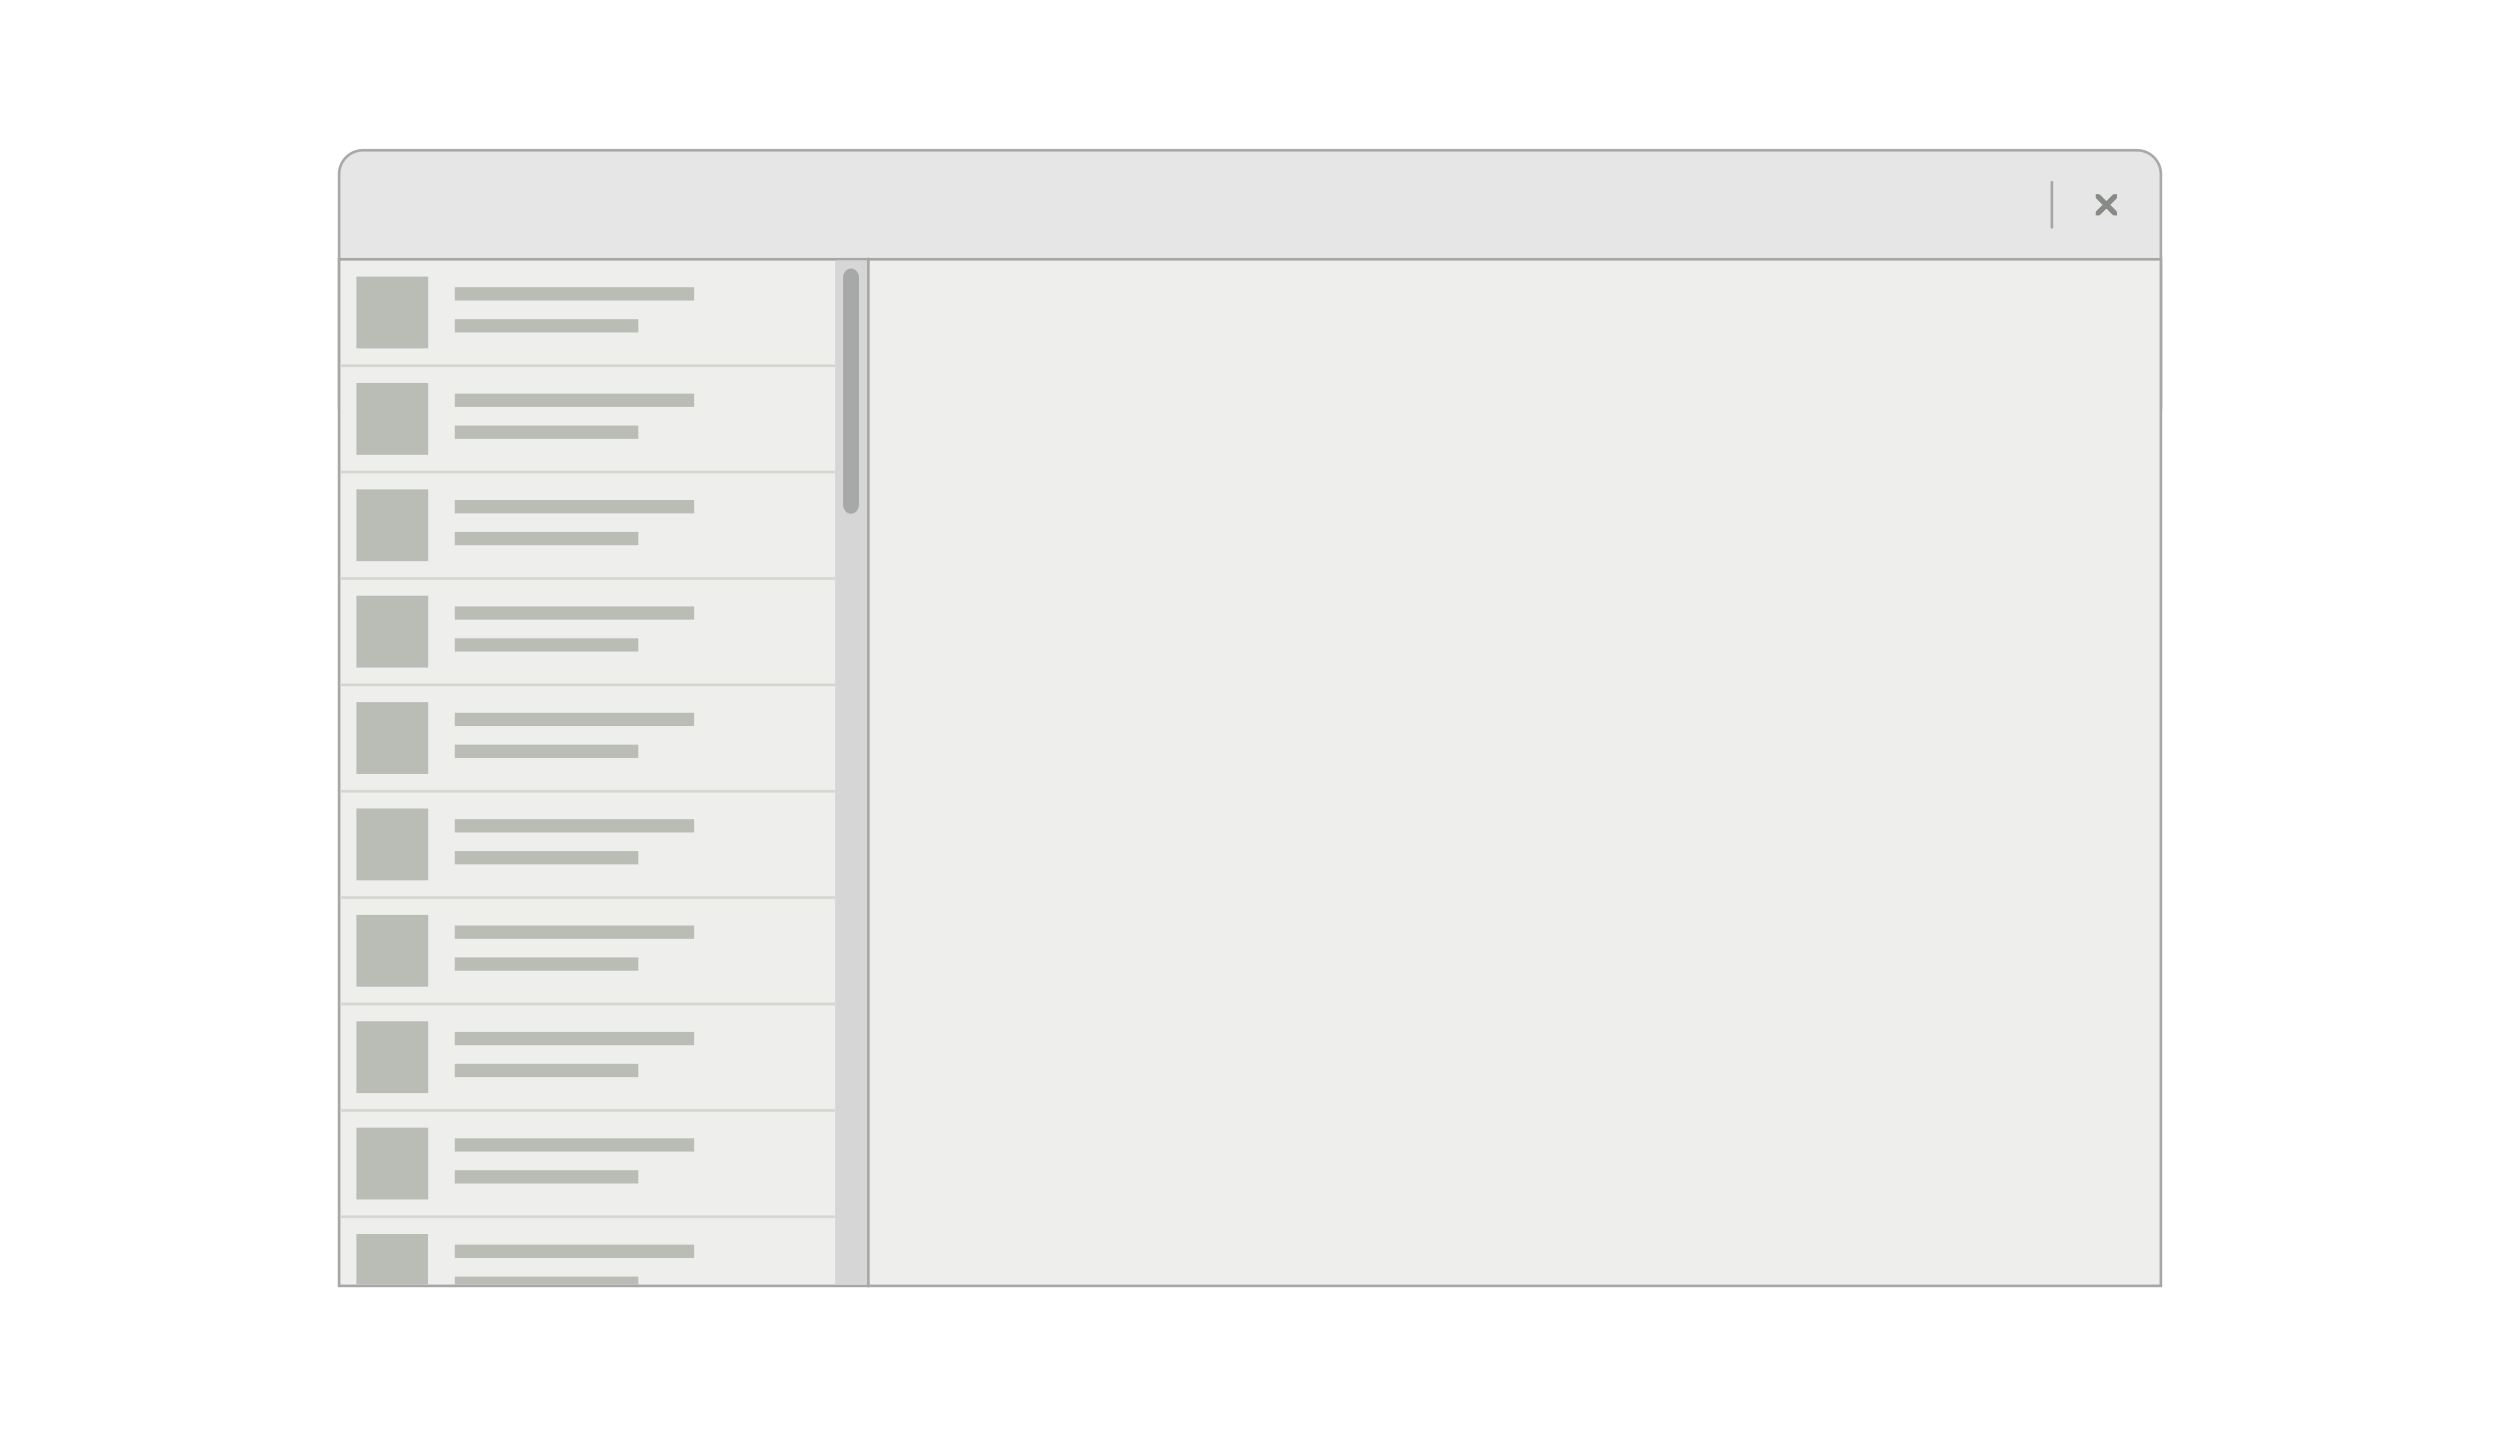
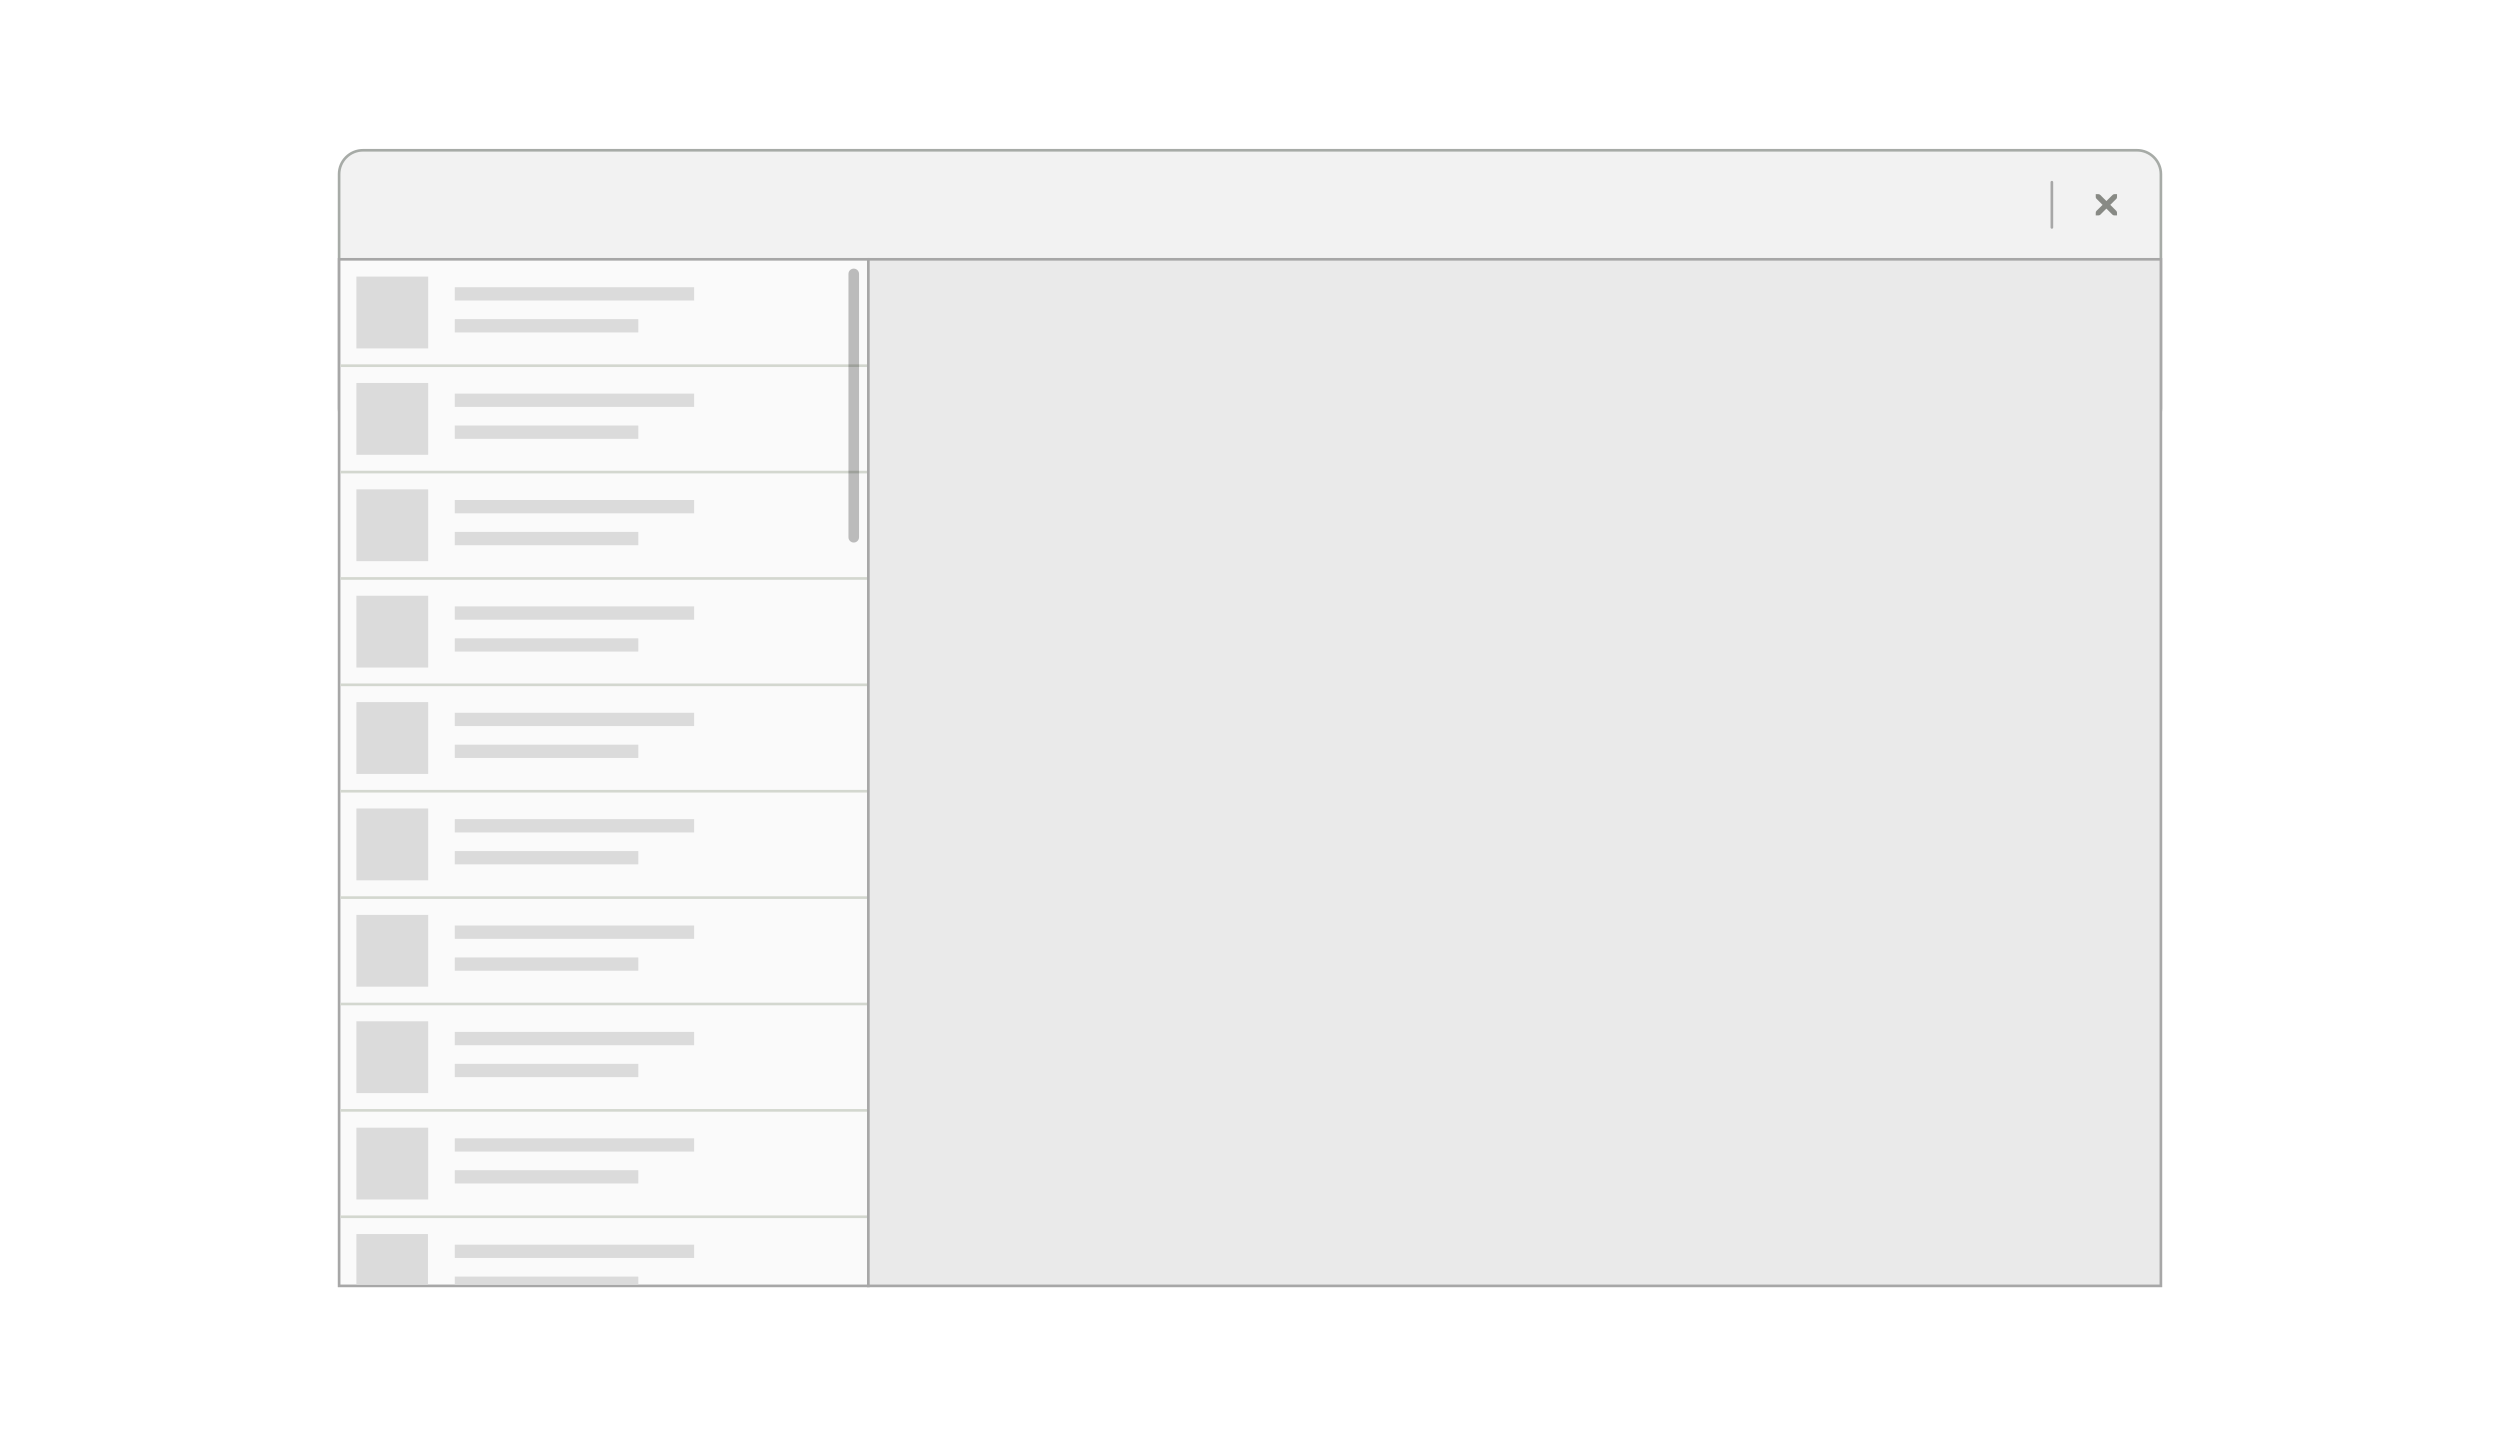
<svg xmlns="http://www.w3.org/2000/svg" width="940" height="540" id="svg6276" version="1.1">
  <defs id="defs6278" />
  <g id="layer1" transform="translate(0,-512.3622)">
-     <g id="g6364" transform="translate(-917,-561)">
-       <rect ry="9" rx="9" y="1129.862" x="1044.5" height="106" width="685" id="rect5878" style="fill:#e5e6e5;fill-opacity:1;stroke:#a7aba7;stroke-width:1;stroke-opacity:1" />
-       <rect mask="none" style="fill:#eeeeec;fill-opacity:1;stroke:#a7a7a7;stroke-width:1;stroke-linecap:square;stroke-miterlimit:4;stroke-opacity:1;stroke-dasharray:none;stroke-dashoffset:0" id="rect5880" width="685" height="386" x="1044.5" y="1170.862" />
-       <g id="g5882" transform="translate(1701,1142.362)" style="fill:#888a85;display:inline">
-         <g style="fill:#888a85;display:inline" id="g5884" transform="translate(-60,-518)" />
-         <g id="g5886" transform="translate(-60,-518)" style="fill:#888a85" />
-         <g id="g5888" transform="translate(-60,-518)" style="fill:#888a85" />
-         <g id="g5890" transform="translate(-60,-518)" style="fill:#888a85">
-           <g style="fill:#888a85;display:inline" id="g5892" transform="translate(19,-242)">
-             <path style="font-size:medium;font-style:normal;font-variant:normal;font-weight:normal;font-stretch:normal;text-indent:0;text-align:start;text-decoration:none;line-height:normal;letter-spacing:normal;word-spacing:normal;text-transform:none;direction:ltr;block-progression:tb;writing-mode:lr-tb;text-anchor:start;color:#bebebe;fill:#888a85;fill-opacity:1;fill-rule:nonzero;stroke:none;stroke-width:1.781;marker:none;visibility:visible;display:inline;overflow:visible;enable-background:new;font-family:Andale Mono;-inkscape-font-specification:Andale Mono" id="path5894" d="m 45,764 1,0 c 0.01,-1.2e-4 0.021,-4.6e-4 0.031,0 0.255,0.011 0.51,0.129 0.688,0.312 L 49,766.594 51.312,764.312 C 51.578,764.082 51.759,764.007 52,764 l 1,0 0,1 c 0,0.286 -0.034,0.551 -0.25,0.75 l -2.281,2.281 2.25,2.25 C 52.907,770.469 53,770.735 53,771 l 0,1 -1,0 c -0.265,-10e-6 -0.531,-0.093 -0.719,-0.281 L 49,769.438 46.719,771.719 C 46.531,771.907 46.265,772 46,772 l -1,0 0,-1 c -3e-6,-0.265 0.093,-0.531 0.281,-0.719 l 2.281,-2.25 L 45.281,765.75 C 45.071,765.555 44.978,765.281 45,765 l 0,-1 z" />
-           </g>
+     <rect style="fill:#f2f2f2;fill-opacity:1;stroke:#a7aba7;stroke-width:1;stroke-opacity:1" id="rect5878" width="685" height="106" x="127.5" y="568.862" rx="9" ry="9" />
+     <rect y="609.862" x="127.5" height="386" width="199" id="rect5880" style="fill:#fafafa;fill-opacity:1;stroke:#a7a7a7;stroke-width:1;stroke-linecap:square;stroke-miterlimit:4;stroke-dasharray:none;stroke-dashoffset:0;stroke-opacity:1" mask="none" />
+     <g style="display:inline;fill:#888a85" transform="translate(784,581.3624)" id="g5882">
+       <g transform="translate(-60,-518)" id="g5884" style="display:inline;fill:#888a85" />
+       <g style="fill:#888a85" transform="translate(-60,-518)" id="g5886" />
+       <g style="fill:#888a85" transform="translate(-60,-518)" id="g5888" />
+       <g style="fill:#888a85" transform="translate(-60,-518)" id="g5890">
+         <g transform="translate(19,-242)" id="g5892" style="display:inline;fill:#888a85">
+           <path d="m 45,764 1,0 c 0.01,-1.2e-4 0.021,-4.6e-4 0.031,0 0.255,0.011 0.51,0.129 0.688,0.312 L 49,766.594 51.312,764.312 C 51.578,764.082 51.759,764.007 52,764 l 1,0 0,1 c 0,0.286 -0.034,0.551 -0.25,0.75 l -2.281,2.281 2.25,2.25 C 52.907,770.469 53,770.735 53,771 l 0,1 -1,0 c -0.265,-10e-6 -0.531,-0.093 -0.719,-0.281 L 49,769.438 46.719,771.719 C 46.531,771.907 46.265,772 46,772 l -1,0 0,-1 c -3e-6,-0.265 0.093,-0.531 0.281,-0.719 l 2.281,-2.25 L 45.281,765.75 C 45.071,765.555 44.978,765.281 45,765 l 0,-1 z" id="path5894" style="color:#bebebe;font-style:normal;font-variant:normal;font-weight:normal;font-stretch:normal;font-size:medium;line-height:normal;font-family:'Andale Mono';-inkscape-font-specification:'Andale Mono';text-indent:0;text-align:start;text-decoration:none;text-decoration-line:none;letter-spacing:normal;word-spacing:normal;text-transform:none;direction:ltr;block-progression:tb;writing-mode:lr-tb;text-anchor:start;display:inline;overflow:visible;visibility:visible;fill:#888a85;fill-opacity:1;fill-rule:nonzero;stroke:none;stroke-width:1.781;marker:none;enable-background:new" />
        </g>
-         <g id="g5896" transform="translate(-60,-518)" style="fill:#888a85" />
-         <g id="g5898" transform="translate(-60,-518)" style="fill:#888a85" />
-         <g id="g5900" transform="translate(-60,-518)" style="fill:#888a85" />
      </g>
-       <rect style="color:#000000;fill:#d6d6d6;fill-opacity:1;fill-rule:nonzero;stroke:none;marker:none;visibility:visible;display:inline;overflow:visible;enable-background:new" id="rect5902" width="12" height="385" x="1231" y="1171.362" rx="0" ry="0" />
-       <rect ry="3.5" rx="3.476" y="1174.32" x="1234" height="92.23" width="5.98" id="rect5904" style="opacity:0.8;color:#000000;fill:#9b9d9e;fill-opacity:1;fill-rule:nonzero;stroke:none;stroke-width:1;marker:none;visibility:visible;display:inline;overflow:visible;enable-background:new" />
-       <path id="path5906" d="m 1243.5,1170.772 0,386.09" style="fill:none;stroke:#a7a7a7;stroke-width:1px;stroke-linecap:square;stroke-linejoin:miter;stroke-opacity:1" />
-       <path id="path5908" d="m 1045.5,1210.862 184.919,0" style="fill:none;stroke:#d3d7cf;stroke-width:1px;stroke-linecap:square;stroke-linejoin:miter;stroke-opacity:1" />
-       <path style="fill:none;stroke:#d3d7cf;stroke-width:1px;stroke-linecap:square;stroke-linejoin:miter;stroke-opacity:1" d="m 1045.5,1250.862 184.919,0" id="path5910" />
-       <path id="path5912" d="m 1045.5,1290.862 184.919,0" style="fill:none;stroke:#d3d7cf;stroke-width:1px;stroke-linecap:square;stroke-linejoin:miter;stroke-opacity:1" />
-       <path style="fill:none;stroke:#d3d7cf;stroke-width:1px;stroke-linecap:square;stroke-linejoin:miter;stroke-opacity:1" d="m 1045.5,1330.862 184.919,0" id="path5914" />
-       <path id="path5916" d="m 1045.5,1370.862 184.919,0" style="fill:none;stroke:#d3d7cf;stroke-width:1px;stroke-linecap:square;stroke-linejoin:miter;stroke-opacity:1" />
-       <path style="fill:none;stroke:#d3d7cf;stroke-width:1px;stroke-linecap:square;stroke-linejoin:miter;stroke-opacity:1" d="m 1045.5,1410.862 184.919,0" id="path5918" />
-       <path id="path5920" d="m 1045.5,1450.862 184.919,0" style="fill:none;stroke:#d3d7cf;stroke-width:1px;stroke-linecap:square;stroke-linejoin:miter;stroke-opacity:1" />
-       <path style="fill:none;stroke:#d3d7cf;stroke-width:1px;stroke-linecap:square;stroke-linejoin:miter;stroke-opacity:1" d="m 1045.5,1490.862 184.919,0" id="path5922" />
-       <path id="path5924" d="m 1045.5,1530.862 184.919,0" style="fill:none;stroke:#d3d7cf;stroke-width:1px;stroke-linecap:square;stroke-linejoin:miter;stroke-opacity:1" />
-       <rect style="fill:#babdb6;fill-opacity:1;stroke:none" id="rect5926" width="90" height="5" x="1088" y="1181.362" />
-       <rect y="1193.362" x="1088" height="5" width="69" id="rect5928" style="fill:#babdb6;fill-opacity:1;stroke:none" />
-       <rect y="1178.362" x="1052" height="25" width="25" id="rect5930" style="fill:#babdb6;fill-opacity:1;stroke:#babdb6;stroke-width:2;stroke-linecap:square;stroke-miterlimit:4;stroke-opacity:1;stroke-dasharray:none" />
-       <rect y="1221.362" x="1088" height="5" width="90" id="rect5932" style="fill:#babdb6;fill-opacity:1;stroke:none" />
-       <rect style="fill:#babdb6;fill-opacity:1;stroke:none" id="rect5934" width="69" height="5" x="1088" y="1233.362" />
-       <rect style="fill:#babdb6;fill-opacity:1;stroke:#babdb6;stroke-width:2;stroke-linecap:square;stroke-miterlimit:4;stroke-opacity:1;stroke-dasharray:none" id="rect5936" width="25" height="25" x="1052" y="1218.362" />
-       <rect style="fill:#babdb6;fill-opacity:1;stroke:none" id="rect5938" width="90" height="5" x="1088" y="1261.362" />
-       <rect y="1273.362" x="1088" height="5" width="69" id="rect5940" style="fill:#babdb6;fill-opacity:1;stroke:none" />
-       <rect y="1258.362" x="1052" height="25" width="25" id="rect5942" style="fill:#babdb6;fill-opacity:1;stroke:#babdb6;stroke-width:2;stroke-linecap:square;stroke-miterlimit:4;stroke-opacity:1;stroke-dasharray:none" />
-       <rect y="1301.362" x="1088" height="5" width="90" id="rect5944" style="fill:#babdb6;fill-opacity:1;stroke:none" />
-       <rect style="fill:#babdb6;fill-opacity:1;stroke:none" id="rect5946" width="69" height="5" x="1088" y="1313.362" />
-       <rect style="fill:#babdb6;fill-opacity:1;stroke:#babdb6;stroke-width:2;stroke-linecap:square;stroke-miterlimit:4;stroke-opacity:1;stroke-dasharray:none" id="rect5948" width="25" height="25" x="1052" y="1298.362" />
-       <rect style="fill:#babdb6;fill-opacity:1;stroke:none" id="rect5950" width="90" height="5" x="1088" y="1341.362" />
-       <rect y="1353.362" x="1088" height="5" width="69" id="rect5952" style="fill:#babdb6;fill-opacity:1;stroke:none" />
-       <rect y="1338.362" x="1052" height="25" width="25" id="rect5954" style="fill:#babdb6;fill-opacity:1;stroke:#babdb6;stroke-width:2;stroke-linecap:square;stroke-miterlimit:4;stroke-opacity:1;stroke-dasharray:none" />
-       <rect y="1381.362" x="1088" height="5" width="90" id="rect5956" style="fill:#babdb6;fill-opacity:1;stroke:none" />
-       <rect style="fill:#babdb6;fill-opacity:1;stroke:none" id="rect5958" width="69" height="5" x="1088" y="1393.362" />
-       <rect style="fill:#babdb6;fill-opacity:1;stroke:#babdb6;stroke-width:2;stroke-linecap:square;stroke-miterlimit:4;stroke-opacity:1;stroke-dasharray:none" id="rect5960" width="25" height="25" x="1052" y="1378.362" />
-       <rect style="fill:#babdb6;fill-opacity:1;stroke:none" id="rect5962" width="90" height="5" x="1088" y="1421.362" />
-       <rect y="1433.362" x="1088" height="5" width="69" id="rect5964" style="fill:#babdb6;fill-opacity:1;stroke:none" />
-       <rect y="1418.362" x="1052" height="25" width="25" id="rect5966" style="fill:#babdb6;fill-opacity:1;stroke:#babdb6;stroke-width:2;stroke-linecap:square;stroke-miterlimit:4;stroke-opacity:1;stroke-dasharray:none" />
-       <rect y="1461.362" x="1088" height="5" width="90" id="rect5968" style="fill:#babdb6;fill-opacity:1;stroke:none" />
-       <rect style="fill:#babdb6;fill-opacity:1;stroke:none" id="rect5970" width="69" height="5" x="1088" y="1473.362" />
-       <rect style="fill:#babdb6;fill-opacity:1;stroke:#babdb6;stroke-width:2;stroke-linecap:square;stroke-miterlimit:4;stroke-opacity:1;stroke-dasharray:none" id="rect5972" width="25" height="25" x="1052" y="1458.362" />
-       <rect style="fill:#babdb6;fill-opacity:1;stroke:none" id="rect5974" width="90" height="5" x="1088" y="1501.362" />
-       <rect y="1513.362" x="1088" height="5" width="69" id="rect5976" style="fill:#babdb6;fill-opacity:1;stroke:none" />
-       <rect y="1498.362" x="1052" height="25" width="25" id="rect5979" style="fill:#babdb6;fill-opacity:1;stroke:#babdb6;stroke-width:2;stroke-linecap:square;stroke-miterlimit:4;stroke-opacity:1;stroke-dasharray:none" />
-       <rect y="1541.362" x="1088" height="5" width="90" id="rect5983" style="fill:#babdb6;fill-opacity:1;stroke:none" />
-       <rect style="fill:#babdb6;fill-opacity:1;stroke:none" id="rect5985" width="69" height="3" x="1088" y="1553.362" />
-       <rect style="fill:#babdb6;fill-opacity:1;stroke:#babdb6;stroke-width:2;stroke-linecap:square;stroke-miterlimit:4;stroke-opacity:1;stroke-dasharray:none" id="rect5987" width="24.913" height="17" x="1052" y="1538.362" />
-       <path id="path5989" d="m 1688.5,1141.862 0,17.01" style="fill:none;stroke:#a7a7a7;stroke-width:1px;stroke-linecap:round;stroke-linejoin:miter;stroke-opacity:1;display:inline" />
+       <g style="fill:#888a85" transform="translate(-60,-518)" id="g5896" />
+       <g style="fill:#888a85" transform="translate(-60,-518)" id="g5898" />
+       <g style="fill:#888a85" transform="translate(-60,-518)" id="g5900" />
    </g>
+     <path style="fill:none;stroke:#d3d7cf;stroke-width:1px;stroke-linecap:square;stroke-linejoin:miter;stroke-opacity:1" d="m 128.5,649.862 197,0" id="path5908" />
+     <path id="path5910" d="m 128.5,689.862 197,0" style="fill:none;stroke:#d3d7cf;stroke-width:1px;stroke-linecap:square;stroke-linejoin:miter;stroke-opacity:1" />
+     <path style="fill:none;stroke:#d3d7cf;stroke-width:1px;stroke-linecap:square;stroke-linejoin:miter;stroke-opacity:1" d="m 128.5,729.862 197,0" id="path5912" />
+     <path id="path5914" d="m 128.5,769.862 197,0" style="fill:none;stroke:#d3d7cf;stroke-width:1px;stroke-linecap:square;stroke-linejoin:miter;stroke-opacity:1" />
+     <path style="fill:none;stroke:#d3d7cf;stroke-width:1px;stroke-linecap:square;stroke-linejoin:miter;stroke-opacity:1" d="m 128.5,809.862 197,0" id="path5916" />
+     <path id="path5918" d="m 128.5,849.862 197,0" style="fill:none;stroke:#d3d7cf;stroke-width:1px;stroke-linecap:square;stroke-linejoin:miter;stroke-opacity:1" />
+     <path style="fill:none;stroke:#d3d7cf;stroke-width:1px;stroke-linecap:square;stroke-linejoin:miter;stroke-opacity:1" d="m 128.5,889.862 197,0" id="path5920" />
+     <path id="path5922" d="m 128.5,929.862 197,0" style="fill:none;stroke:#d3d7cf;stroke-width:1px;stroke-linecap:square;stroke-linejoin:miter;stroke-opacity:1" />
+     <path style="fill:none;stroke:#d3d7cf;stroke-width:1px;stroke-linecap:square;stroke-linejoin:miter;stroke-opacity:1" d="m 128.5,969.862 197,0" id="path5924" />
+     <rect y="620.362" x="171" height="5" width="90" id="rect5926" style="fill:#dbdbdb;fill-opacity:1;stroke:none" />
+     <rect style="fill:#dbdbdb;fill-opacity:1;stroke:none" id="rect5928" width="69" height="5" x="171" y="632.362" />
+     <rect style="fill:#dbdbdb;fill-opacity:1;stroke:#dbdbdb;stroke-width:2;stroke-linecap:square;stroke-miterlimit:4;stroke-dasharray:none;stroke-opacity:1" id="rect5930" width="25" height="25" x="135" y="617.362" />
+     <rect style="fill:#dbdbdb;fill-opacity:1;stroke:none" id="rect5932" width="90" height="5" x="171" y="660.362" />
+     <rect y="672.362" x="171" height="5" width="69" id="rect5934" style="fill:#dbdbdb;fill-opacity:1;stroke:none" />
+     <rect y="657.362" x="135" height="25" width="25" id="rect5936" style="fill:#dbdbdb;fill-opacity:1;stroke:#dbdbdb;stroke-width:2;stroke-linecap:square;stroke-miterlimit:4;stroke-dasharray:none;stroke-opacity:1" />
+     <rect y="700.362" x="171" height="5" width="90" id="rect5938" style="fill:#dbdbdb;fill-opacity:1;stroke:none" />
+     <rect style="fill:#dbdbdb;fill-opacity:1;stroke:none" id="rect5940" width="69" height="5" x="171" y="712.362" />
+     <rect style="fill:#dbdbdb;fill-opacity:1;stroke:#dbdbdb;stroke-width:2;stroke-linecap:square;stroke-miterlimit:4;stroke-dasharray:none;stroke-opacity:1" id="rect5942" width="25" height="25" x="135" y="697.362" />
+     <rect style="fill:#dbdbdb;fill-opacity:1;stroke:none" id="rect5944" width="90" height="5" x="171" y="740.362" />
+     <rect y="752.362" x="171" height="5" width="69" id="rect5946" style="fill:#dbdbdb;fill-opacity:1;stroke:none" />
+     <rect y="737.362" x="135" height="25" width="25" id="rect5948" style="fill:#dbdbdb;fill-opacity:1;stroke:#dbdbdb;stroke-width:2;stroke-linecap:square;stroke-miterlimit:4;stroke-dasharray:none;stroke-opacity:1" />
+     <rect y="780.362" x="171" height="5" width="90" id="rect5950" style="fill:#dbdbdb;fill-opacity:1;stroke:none" />
+     <rect style="fill:#dbdbdb;fill-opacity:1;stroke:none" id="rect5952" width="69" height="5" x="171" y="792.362" />
+     <rect style="fill:#dbdbdb;fill-opacity:1;stroke:#dbdbdb;stroke-width:2;stroke-linecap:square;stroke-miterlimit:4;stroke-dasharray:none;stroke-opacity:1" id="rect5954" width="25" height="25" x="135" y="777.362" />
+     <rect style="fill:#dbdbdb;fill-opacity:1;stroke:none" id="rect5956" width="90" height="5" x="171" y="820.362" />
+     <rect y="832.362" x="171" height="5" width="69" id="rect5958" style="fill:#dbdbdb;fill-opacity:1;stroke:none" />
+     <rect y="817.362" x="135" height="25" width="25" id="rect5960" style="fill:#dbdbdb;fill-opacity:1;stroke:#dbdbdb;stroke-width:2;stroke-linecap:square;stroke-miterlimit:4;stroke-dasharray:none;stroke-opacity:1" />
+     <rect y="860.362" x="171" height="5" width="90" id="rect5962" style="fill:#dbdbdb;fill-opacity:1;stroke:none" />
+     <rect style="fill:#dbdbdb;fill-opacity:1;stroke:none" id="rect5964" width="69" height="5" x="171" y="872.362" />
+     <rect style="fill:#dbdbdb;fill-opacity:1;stroke:#dbdbdb;stroke-width:2;stroke-linecap:square;stroke-miterlimit:4;stroke-dasharray:none;stroke-opacity:1" id="rect5966" width="25" height="25" x="135" y="857.362" />
+     <rect style="fill:#dbdbdb;fill-opacity:1;stroke:none" id="rect5968" width="90" height="5" x="171" y="900.362" />
+     <rect y="912.362" x="171" height="5" width="69" id="rect5970" style="fill:#dbdbdb;fill-opacity:1;stroke:none" />
+     <rect y="897.362" x="135" height="25" width="25" id="rect5972" style="fill:#dbdbdb;fill-opacity:1;stroke:#dbdbdb;stroke-width:2;stroke-linecap:square;stroke-miterlimit:4;stroke-dasharray:none;stroke-opacity:1" />
+     <rect y="940.362" x="171" height="5" width="90" id="rect5974" style="fill:#dbdbdb;fill-opacity:1;stroke:none" />
+     <rect style="fill:#dbdbdb;fill-opacity:1;stroke:none" id="rect5976" width="69" height="5" x="171" y="952.362" />
+     <rect style="fill:#dbdbdb;fill-opacity:1;stroke:#dbdbdb;stroke-width:2;stroke-linecap:square;stroke-miterlimit:4;stroke-dasharray:none;stroke-opacity:1" id="rect5979" width="25" height="25" x="135" y="937.362" />
+     <rect style="fill:#dbdbdb;fill-opacity:1;stroke:none" id="rect5983" width="90" height="5" x="171" y="980.362" />
+     <rect y="992.362" x="171" height="3" width="69" id="rect5985" style="fill:#dbdbdb;fill-opacity:1;stroke:none" />
+     <rect y="977.362" x="135" height="17" width="24.913" id="rect5987" style="fill:#dbdbdb;fill-opacity:1;stroke:#dbdbdb;stroke-width:2;stroke-linecap:square;stroke-miterlimit:4;stroke-dasharray:none;stroke-opacity:1" />
+     <path style="display:inline;fill:none;stroke:#a7a7a7;stroke-width:1px;stroke-linecap:round;stroke-linejoin:miter;stroke-opacity:1" d="m 771.5,580.862 0,17.01" id="path5989" />
+     <rect mask="none" style="fill:#eaeaea;fill-opacity:1;stroke:#a7a7a7;stroke-width:1;stroke-linecap:square;stroke-miterlimit:4;stroke-dasharray:none;stroke-dashoffset:0;stroke-opacity:1" id="rect4440" width="486" height="386" x="326.5" y="609.862" />
+     <rect style="color:#000000;display:inline;overflow:visible;visibility:visible;opacity:0.25;fill:#000000;fill-opacity:1;fill-rule:nonzero;stroke:none;stroke-width:1;marker:none;enable-background:new" id="rect5584" width="3.98" height="103" x="319.02" y="613.362" rx="1.99" ry="1.997" />
  </g>
</svg>
